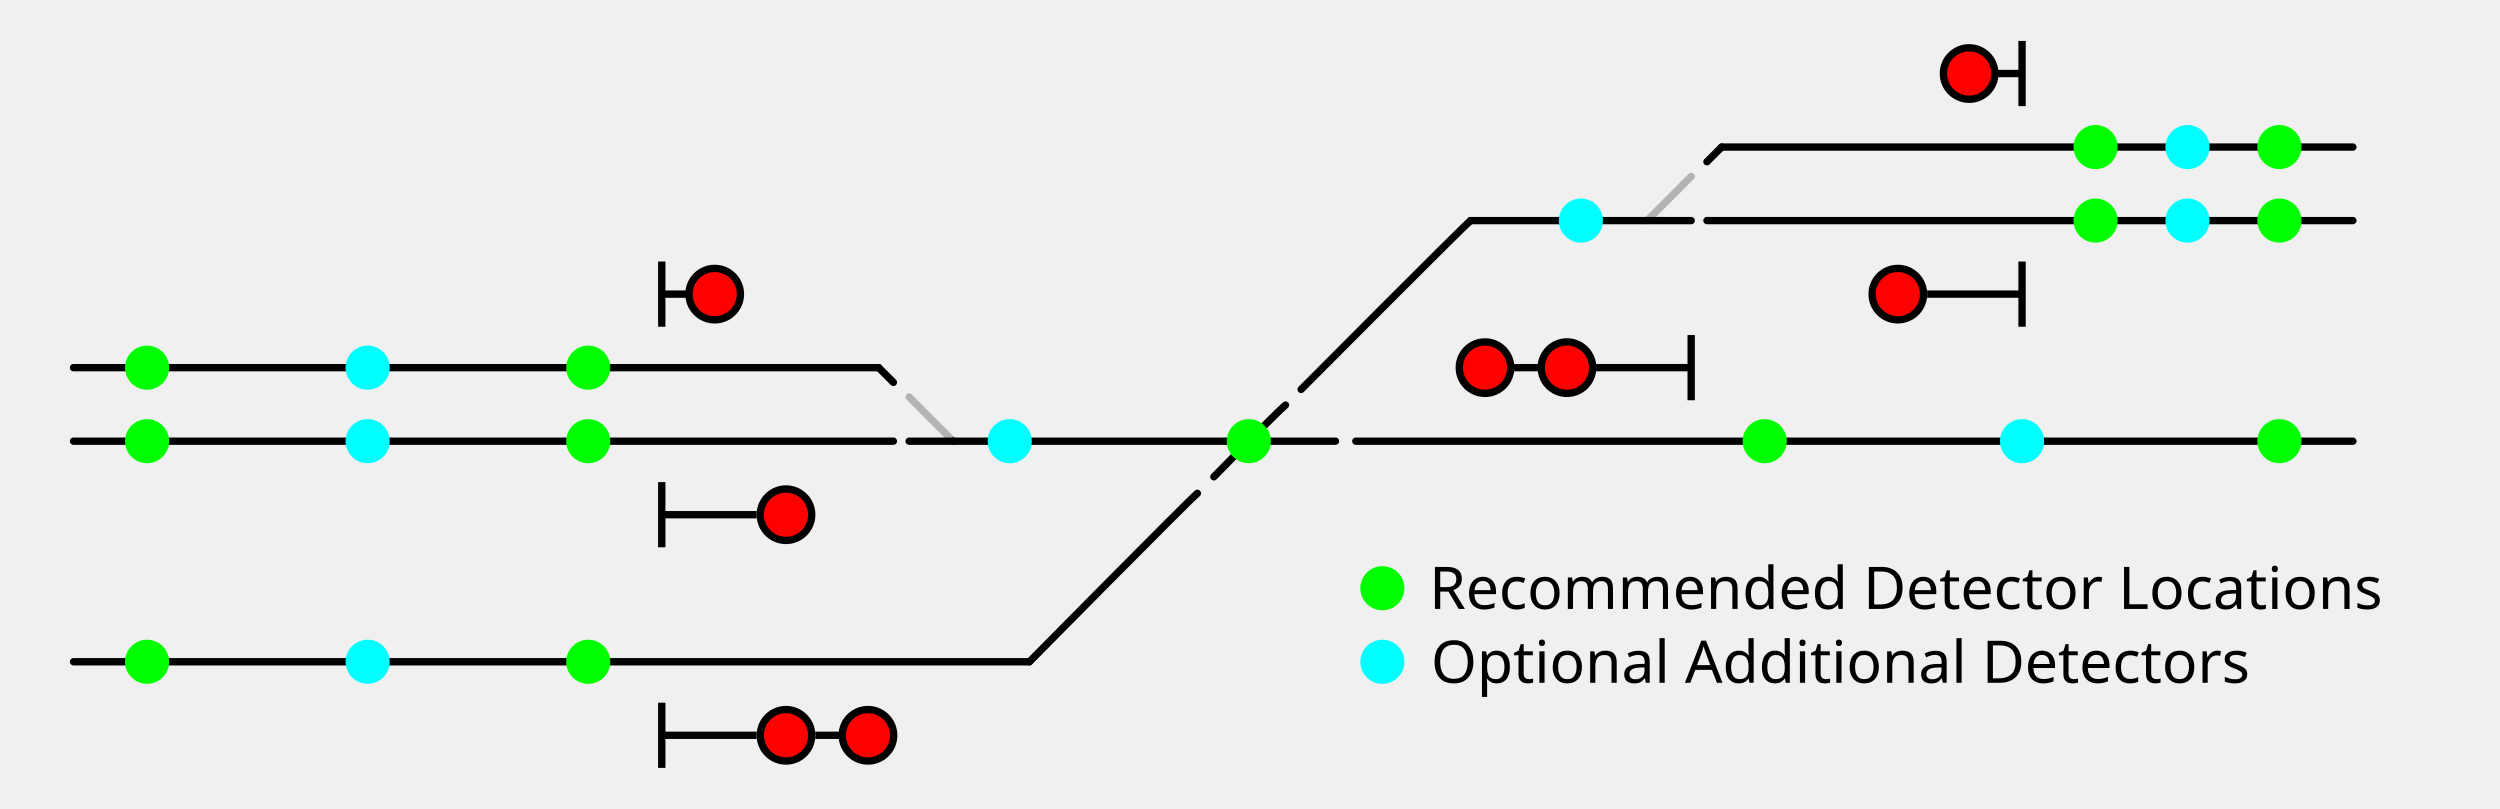
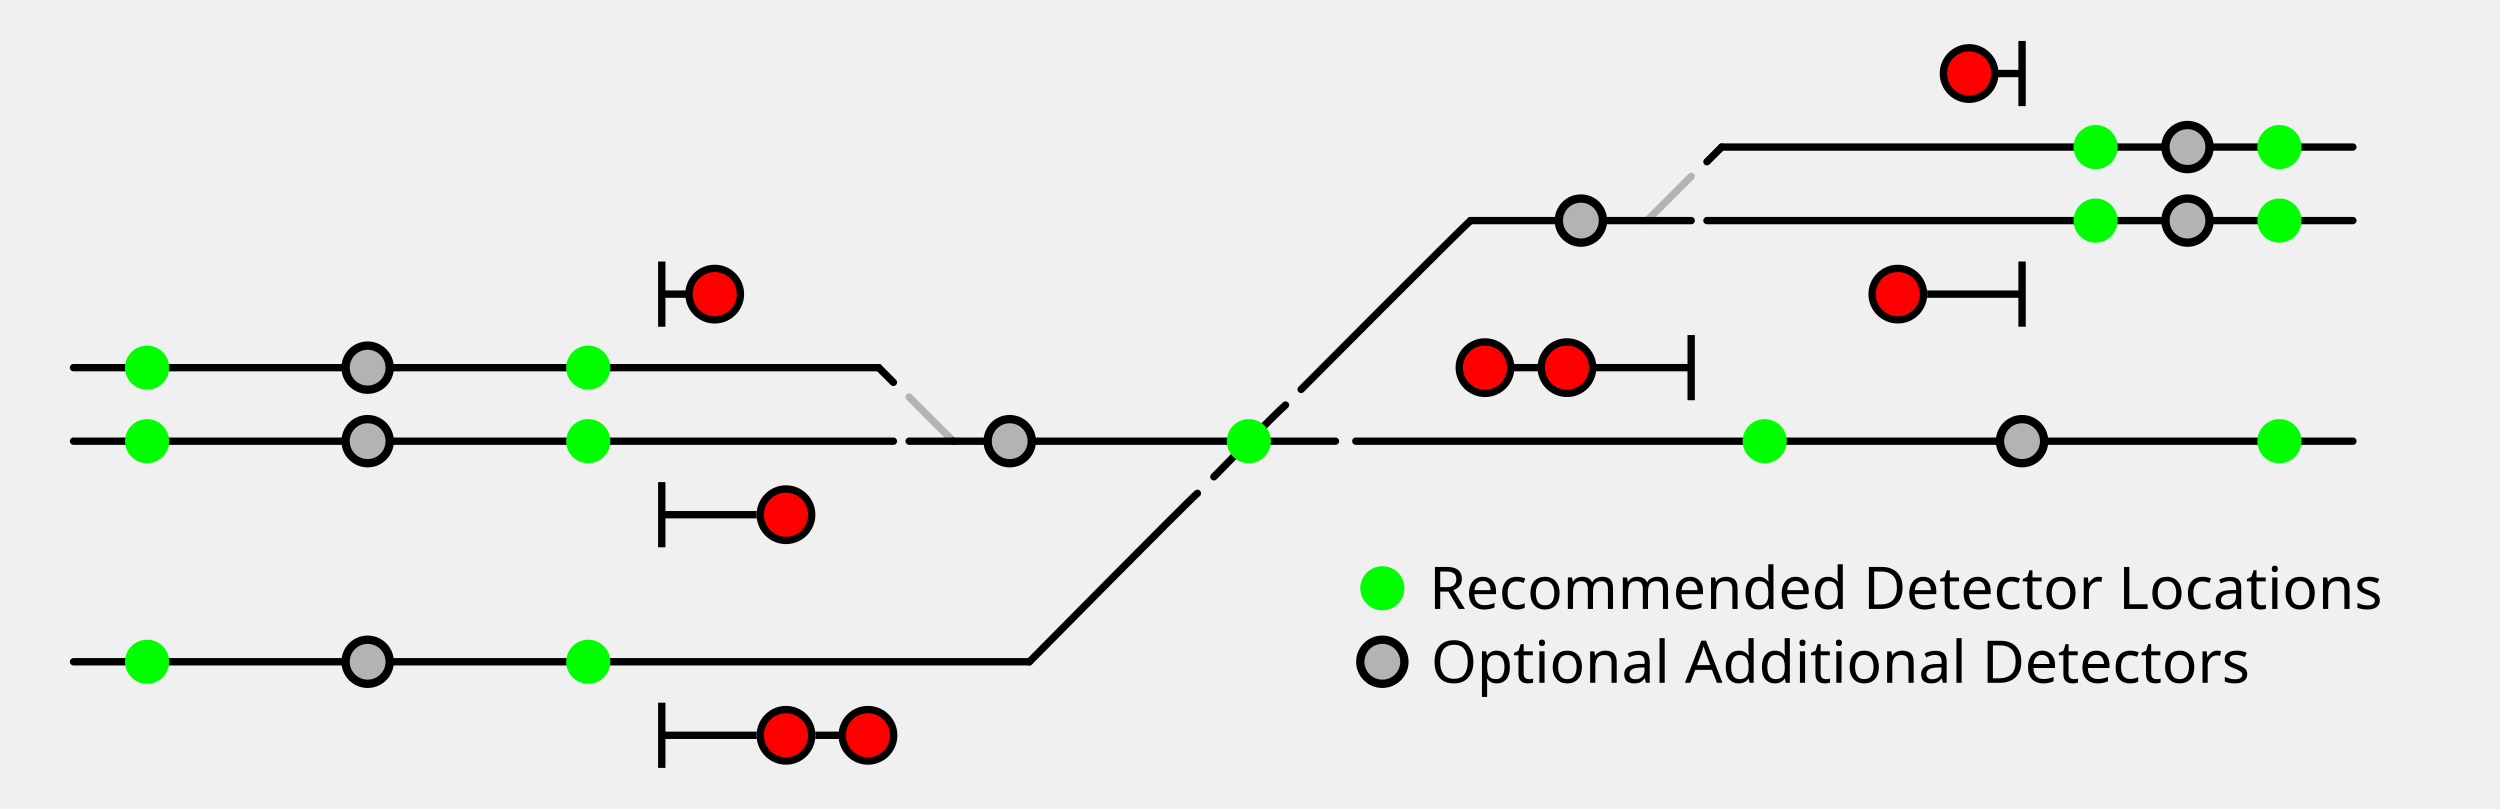
<svg xmlns="http://www.w3.org/2000/svg" xmlns:ns1="http://www.openswatchbook.org/uri/2009/osb" width="340" height="110" id="svg2" version="1.1">
  <defs id="defs4">
    <linearGradient id="linearGradient4081" ns1:paint="solid">
      <stop style="stop-color:#000000;stop-opacity:1;" offset="0" id="stop4083" />
    </linearGradient>
  </defs>
  <g id="layer1" transform="translate(0,-942.3622)">
    <path style="fill:none;stroke:#000000;stroke-width:1;stroke-linecap:round;stroke-linejoin:miter;stroke-miterlimit:4;stroke-opacity:1;stroke-dasharray:none" d="m 184.395,1002.362 135.602,3e-4" id="path3006" />
    <path style="fill:none;stroke:#000000;stroke-width:1px;stroke-linecap:round;stroke-linejoin:miter;stroke-opacity:1" d="m 140,1032.362 -130,0" id="path3793" />
    <path id="path3864" d="m 90,977.929 0,8.867" style="fill:none;stroke:#000000;stroke-width:1px;stroke-linecap:butt;stroke-linejoin:miter;stroke-opacity:1" />
    <path id="path3866" d="m 90,982.363 7.395,0" style="fill:none;stroke:#000000;stroke-width:1px;stroke-linecap:butt;stroke-linejoin:miter;stroke-opacity:1" />
    <path transform="matrix(0.6228895,0,0,0.6228895,-13.7798,959.6354)" d="m 183.785,36.487 c 0,3.103 -2.516,5.619 -5.619,5.619 -3.103,0 -5.619,-2.516 -5.619,-5.619 0,-3.103 2.516,-5.619 5.619,-5.619 3.103,0 5.619,2.516 5.619,5.619 z" id="path3868" style="fill:#ff0000;fill-opacity:1;stroke:#000000;stroke-width:1.605;stroke-linecap:round;stroke-miterlimit:4;stroke-opacity:1;stroke-dasharray:none" />
    <path style="fill:none;stroke:#000000;stroke-width:1px;stroke-linecap:round;stroke-linejoin:miter;stroke-opacity:1" d="m 119.5,992.363 -109.5,0" id="path3797" />
    <path style="fill:none;stroke:#000000;stroke-width:1;stroke-linecap:round;stroke-linejoin:miter;stroke-miterlimit:4;stroke-opacity:1;stroke-dasharray:none" d="M 121.5,1002.362 10,1002.362" id="path4075" />
    <path style="fill:none;stroke:#000000;stroke-width:1px;stroke-linecap:round;stroke-linejoin:miter;stroke-opacity:1" d="m 121.5,994.363 c -0.042,-0.035 -2,-2 -2,-2" id="path3791-3-4" />
    <path id="path3097" d="m 90,1007.928 0,8.867" style="fill:none;stroke:#000000;stroke-width:1px;stroke-linecap:butt;stroke-linejoin:miter;stroke-opacity:1" />
    <path id="path3099" d="m 90.196,1012.362 16.295,0" style="fill:none;stroke:#000000;stroke-width:1px;stroke-linecap:butt;stroke-linejoin:miter;stroke-opacity:1" />
    <path transform="matrix(0.6228895,0,0,0.6228895,-4.082457,989.635)" d="m 183.785,36.487 c 0,3.103 -2.516,5.619 -5.619,5.619 -3.103,0 -5.619,-2.516 -5.619,-5.619 0,-3.103 2.516,-5.619 5.619,-5.619 3.103,0 5.619,2.516 5.619,5.619 z" id="path3894" style="fill:#ffffff;fill-opacity:1;stroke:#ffffff;stroke-width:1.605;stroke-linecap:round;stroke-miterlimit:4;stroke-opacity:1;stroke-dasharray:none" />
    <path transform="matrix(0.6228895,0,0,0.6228895,-4.082457,989.635)" d="m 183.785,36.487 c 0,3.103 -2.516,5.619 -5.619,5.619 -3.103,0 -5.619,-2.516 -5.619,-5.619 0,-3.103 2.516,-5.619 5.619,-5.619 3.103,0 5.619,2.516 5.619,5.619 z" id="path3101" style="fill:#ff0000;fill-opacity:1;stroke:#000000;stroke-width:1.605;stroke-linecap:round;stroke-miterlimit:4;stroke-opacity:1;stroke-dasharray:none" />
    <path id="path3097-4" d="m 90,1037.928 0,8.867" style="fill:none;stroke:#000000;stroke-width:1px;stroke-linecap:butt;stroke-linejoin:miter;stroke-opacity:1" />
    <path id="path3099-4" d="m 90.37,1042.362 25.049,0" style="fill:none;stroke:#000000;stroke-width:1px;stroke-linecap:butt;stroke-linejoin:miter;stroke-opacity:1" />
    <path transform="matrix(0.6228895,0,0,0.6228895,-4.082461,1019.635)" d="m 183.785,36.487 c 0,3.103 -2.516,5.619 -5.619,5.619 -3.103,0 -5.619,-2.516 -5.619,-5.619 0,-3.103 2.516,-5.619 5.619,-5.619 3.103,0 5.619,2.516 5.619,5.619 z" id="path3894-8" style="fill:#ffffff;fill-opacity:1;stroke:#ffffff;stroke-width:1.605;stroke-linecap:round;stroke-miterlimit:4;stroke-opacity:1;stroke-dasharray:none" />
    <path transform="matrix(0.6228895,0,0,0.6228895,-4.082461,1019.635)" d="m 183.785,36.487 c 0,3.103 -2.516,5.619 -5.619,5.619 -3.103,0 -5.619,-2.516 -5.619,-5.619 0,-3.103 2.516,-5.619 5.619,-5.619 3.103,0 5.619,2.516 5.619,5.619 z" id="path3101-0" style="fill:#ff0000;fill-opacity:1;stroke:#000000;stroke-width:1.605;stroke-linecap:round;stroke-miterlimit:4;stroke-opacity:1;stroke-dasharray:none" />
    <path transform="matrix(0.6228895,0,0,0.6228895,7.064029,1019.635)" d="m 183.785,36.487 c 0,3.103 -2.516,5.619 -5.619,5.619 -3.103,0 -5.619,-2.516 -5.619,-5.619 0,-3.103 2.516,-5.619 5.619,-5.619 3.103,0 5.619,2.516 5.619,5.619 z" id="path3103-3" style="fill:#ff0000;fill-opacity:1;stroke:#000000;stroke-width:1.605;stroke-linecap:round;stroke-miterlimit:4;stroke-opacity:1;stroke-dasharray:none" />
    <path id="path3097-7-7" d="m 230,996.796 0,-8.867" style="fill:none;stroke:#000000;stroke-width:1px;stroke-linecap:butt;stroke-linejoin:miter;stroke-opacity:1" />
    <path id="path3099-9-6" d="m 229.63,992.362 -25.049,0" style="fill:none;stroke:#000000;stroke-width:1px;stroke-linecap:butt;stroke-linejoin:miter;stroke-opacity:1" />
    <path transform="matrix(-0.6228895,0,0,-0.6228895,312.9367,1015.089)" d="m 183.785,36.487 c 0,3.103 -2.516,5.619 -5.619,5.619 -3.103,0 -5.619,-2.516 -5.619,-5.619 0,-3.103 2.516,-5.619 5.619,-5.619 3.103,0 5.619,2.516 5.619,5.619 z" id="path3103-9-6" style="fill:#ff0000;fill-opacity:1;stroke:#000000;stroke-width:1.605;stroke-linecap:round;stroke-miterlimit:4;stroke-opacity:1;stroke-dasharray:none" />
    <path transform="matrix(-0.6228895,0,0,-0.6228895,324.0832,1015.089)" d="m 183.785,36.487 c 0,3.103 -2.516,5.619 -5.619,5.619 -3.103,0 -5.619,-2.516 -5.619,-5.619 0,-3.103 2.516,-5.619 5.619,-5.619 3.103,0 5.619,2.516 5.619,5.619 z" id="path3101-4-4" style="fill:#ff0000;fill-opacity:1;stroke:#000000;stroke-width:1.605;stroke-linecap:round;stroke-miterlimit:4;stroke-opacity:1;stroke-dasharray:none" />
    <path style="fill:none;stroke:#b3b3b3;stroke-width:1px;stroke-linecap:round;stroke-linejoin:miter;stroke-opacity:1" d="m 129.646,1002.362 c -0.125,-0.104 -6,-6 -6,-6" id="path3791-3" />
    <path style="fill:none;stroke:#000000;stroke-width:1px;stroke-linecap:round;stroke-linejoin:miter;stroke-opacity:1" d="m 123.646,1002.362 6,0" id="path4077" />
    <path style="fill:none;stroke:#000000;stroke-width:1px;stroke-linecap:round;stroke-linejoin:miter;stroke-opacity:1" d="M 234.146 20 L 319.99 20 " id="path3797-4" transform="translate(0,942.3622)" />
    <path style="fill:none;stroke:#000000;stroke-width:1;stroke-linecap:round;stroke-linejoin:miter;stroke-miterlimit:4;stroke-opacity:1;stroke-dasharray:none" d="m 232.146,972.362 87.844,0" id="path4075-9" />
    <path style="fill:none;stroke:#000000;stroke-width:1px;stroke-linecap:round;stroke-linejoin:miter;stroke-opacity:1" d="m 232.146,964.362 c 0.042,-0.035 2,-2 2,-2" id="path3791-3-4-7" />
    <path style="fill:none;stroke:#b3b3b3;stroke-width:1px;stroke-linecap:round;stroke-linejoin:miter;stroke-opacity:1" d="m 224,972.362 c 0.125,-0.104 6,-6 6,-6" id="path3791-3-6" />
    <path style="fill:none;stroke:#000000;stroke-width:1px;stroke-linecap:round;stroke-linejoin:miter;stroke-opacity:1" d="m 230,972.362 -30,0" id="path4077-2" />
    <g id="g3955" transform="matrix(-1,0,0,1,440.3027,-134.9999)">
      <path style="fill:none;stroke:#000000;stroke-width:1px;stroke-linecap:butt;stroke-linejoin:miter;stroke-opacity:1" d="m 165.303,1082.929 0,8.867" id="path3864-8" />
      <path style="fill:none;stroke:#000000;stroke-width:1px;stroke-linecap:butt;stroke-linejoin:miter;stroke-opacity:1" d="m 165.303,1087.362 7.395,0" id="path3866-7" />
      <path style="fill:#ff0000;fill-opacity:1;stroke:#000000;stroke-width:1.605;stroke-linecap:round;stroke-miterlimit:4;stroke-opacity:1;stroke-dasharray:none" id="path3868-8" d="m 183.785,36.487 c 0,3.103 -2.516,5.619 -5.619,5.619 -3.103,0 -5.619,-2.516 -5.619,-5.619 0,-3.103 2.516,-5.619 5.619,-5.619 3.103,0 5.619,2.516 5.619,5.619 z" transform="matrix(0.6228895,0,0,0.6228895,61.52248,1064.635)" />
      <path style="fill:none;stroke:#000000;stroke-width:1px;stroke-linecap:butt;stroke-linejoin:miter;stroke-opacity:1" d="m 165.303,1112.928 0,8.867" id="path3097-7" />
      <path style="fill:none;stroke:#000000;stroke-width:1px;stroke-linecap:butt;stroke-linejoin:miter;stroke-opacity:1" d="m 165.498,1117.362 16.295,0" id="path3099-8" />
      <path style="fill:#ffffff;fill-opacity:1;stroke:#ffffff;stroke-width:1.605;stroke-linecap:round;stroke-miterlimit:4;stroke-opacity:1;stroke-dasharray:none" id="path3894-5" d="m 183.785,36.487 c 0,3.103 -2.516,5.619 -5.619,5.619 -3.103,0 -5.619,-2.516 -5.619,-5.619 0,-3.103 2.516,-5.619 5.619,-5.619 3.103,0 5.619,2.516 5.619,5.619 z" transform="matrix(0.6228895,0,0,0.6228895,71.21982,1094.635)" />
      <path style="fill:#ff0000;fill-opacity:1;stroke:#000000;stroke-width:1.605;stroke-linecap:round;stroke-miterlimit:4;stroke-opacity:1;stroke-dasharray:none" id="path3101-6" d="m 183.785,36.487 c 0,3.103 -2.516,5.619 -5.619,5.619 -3.103,0 -5.619,-2.516 -5.619,-5.619 0,-3.103 2.516,-5.619 5.619,-5.619 3.103,0 5.619,2.516 5.619,5.619 z" transform="matrix(0.6228895,0,0,0.6228895,71.21982,1094.635)" />
    </g>
    <path style="fill:#00ff00;fill-opacity:1;stroke:none" id="path3047" d="m 32.17,42.65 c 0,1.463 -1.186,2.65 -2.65,2.65 -1.463,0 -2.65,-1.186 -2.65,-2.65 0,-1.463 1.186,-2.65 2.65,-2.65 1.463,0 2.65,1.186 2.65,2.65 z" transform="matrix(1.132133,0,0,1.132133,-13.42047,954.0769)" />
    <path id="path3835" d="m 129.646,1002.362 51.976,0" style="fill:none;stroke:#000000;stroke-width:1;stroke-linecap:round;stroke-linejoin:miter;stroke-miterlimit:4;stroke-opacity:1;stroke-dasharray:none" />
    <path id="path3837" d="m 200,972.362 c -1.25,1.042 -23.044,22.956 -23.044,22.956" style="fill:none;stroke:#000000;stroke-width:1px;stroke-linecap:round;stroke-linejoin:miter;stroke-opacity:1" />
    <path style="fill:none;stroke:#000000;stroke-width:1px;stroke-linecap:round;stroke-linejoin:miter;stroke-opacity:1" d="m 162.843,1009.455 c -1.25,1.042 -22.842,22.907 -22.842,22.907" id="path3839" />
    <path id="path3841" d="m 174.828,997.449 c -1.25,1.042 -9.742,9.759 -9.742,9.759" style="fill:none;stroke:#000000;stroke-width:1px;stroke-linecap:round;stroke-linejoin:miter;stroke-opacity:1" />
    <path style="fill:#00ff00;fill-opacity:1;stroke:none" id="path3047-1" d="m 32.17,42.65 c 0,1.463 -1.186,2.65 -2.65,2.65 -1.463,0 -2.65,-1.186 -2.65,-2.65 0,-1.463 1.186,-2.65 2.65,-2.65 1.463,0 2.65,1.186 2.65,2.65 z" transform="matrix(1.132133,0,0,1.132133,-13.42047,944.0769)" />
    <path style="fill:#00ff00;fill-opacity:1;stroke:none" id="path3047-0" d="m 32.17,42.65 c 0,1.463 -1.186,2.65 -2.65,2.65 -1.463,0 -2.65,-1.186 -2.65,-2.65 0,-1.463 1.186,-2.65 2.65,-2.65 1.463,0 2.65,1.186 2.65,2.65 z" transform="matrix(1.132133,0,0,1.132133,46.57952,954.0769)" />
    <path style="fill:#00ff00;fill-opacity:1;stroke:none" id="path3047-1-4" d="m 32.17,42.65 c 0,1.463 -1.186,2.65 -2.65,2.65 -1.463,0 -2.65,-1.186 -2.65,-2.65 0,-1.463 1.186,-2.65 2.65,-2.65 1.463,0 2.65,1.186 2.65,2.65 z" transform="matrix(1.132133,0,0,1.132133,46.57952,944.0769)" />
    <path style="fill:#00ff00;fill-opacity:1;stroke:none" id="path3047-4" d="m 32.17,42.65 c 0,1.463 -1.186,2.65 -2.65,2.65 -1.463,0 -2.65,-1.186 -2.65,-2.65 0,-1.463 1.186,-2.65 2.65,-2.65 1.463,0 2.65,1.186 2.65,2.65 z" transform="matrix(1.132133,0,0,1.132133,-13.42047,984.0769)" />
    <path style="fill:#00ff00;fill-opacity:1;stroke:none" id="path3047-0-7" d="m 32.17,42.65 c 0,1.463 -1.186,2.65 -2.65,2.65 -1.463,0 -2.65,-1.186 -2.65,-2.65 0,-1.463 1.186,-2.65 2.65,-2.65 1.463,0 2.65,1.186 2.65,2.65 z" transform="matrix(1.132133,0,0,1.132133,46.57952,984.0769)" />
    <path style="fill:#00ff00;fill-opacity:1;stroke:none" id="path3047-0-7-4" d="m 32.17,42.65 c 0,1.463 -1.186,2.65 -2.65,2.65 -1.463,0 -2.65,-1.186 -2.65,-2.65 0,-1.463 1.186,-2.65 2.65,-2.65 1.463,0 2.65,1.186 2.65,2.65 z" transform="matrix(1.132133,0,0,1.132133,136.4192,954.0772)" />
-     <path style="fill:#00ffff;fill-opacity:1;stroke:none" id="path3047-0-7-2" d="m 32.17,42.65 c 0,1.463 -1.186,2.65 -2.65,2.65 -1.463,0 -2.65,-1.186 -2.65,-2.65 0,-1.463 1.186,-2.65 2.65,-2.65 1.463,0 2.65,1.186 2.65,2.65 z" transform="matrix(1.132133,0,0,1.132133,103.901,954.0769)" />
+     <path style="fill:#b3b3b3;fill-opacity:1;stroke:#000000" id="path3047-0-7-2" d="m 32.17,42.65 c 0,1.463 -1.186,2.65 -2.65,2.65 -1.463,0 -2.65,-1.186 -2.65,-2.65 0,-1.463 1.186,-2.65 2.65,-2.65 1.463,0 2.65,1.186 2.65,2.65 z" transform="matrix(1.132133,0,0,1.132133,103.901,954.0769)" />
    <path style="fill:#00ff00;fill-opacity:1;stroke:none" id="path3047-0-7-8" d="m 32.17,42.65 c 0,1.463 -1.186,2.65 -2.65,2.65 -1.463,0 -2.65,-1.186 -2.65,-2.65 0,-1.463 1.186,-2.65 2.65,-2.65 1.463,0 2.65,1.186 2.65,2.65 z" transform="matrix(1.132133,0,0,1.132133,251.5795,914.0769)" />
    <path style="fill:#00ff00;fill-opacity:1;stroke:none" id="path3047-0-7-8-5" d="m 32.17,42.65 c 0,1.463 -1.186,2.65 -2.65,2.65 -1.463,0 -2.65,-1.186 -2.65,-2.65 0,-1.463 1.186,-2.65 2.65,-2.65 1.463,0 2.65,1.186 2.65,2.65 z" transform="matrix(1.132133,0,0,1.132133,251.5795,924.0769)" />
    <path style="fill:#00ff00;fill-opacity:1;stroke:none" id="path3047-0-7-8-7" d="m 32.17,42.65 c 0,1.463 -1.186,2.65 -2.65,2.65 -1.463,0 -2.65,-1.186 -2.65,-2.65 0,-1.463 1.186,-2.65 2.65,-2.65 1.463,0 2.65,1.186 2.65,2.65 z" transform="matrix(1.132133,0,0,1.132133,276.5795,914.0769)" />
    <path style="fill:#00ff00;fill-opacity:1;stroke:none" id="path3047-0-7-8-5-6" d="m 32.17,42.65 c 0,1.463 -1.186,2.65 -2.65,2.65 -1.463,0 -2.65,-1.186 -2.65,-2.65 0,-1.463 1.186,-2.65 2.65,-2.65 1.463,0 2.65,1.186 2.65,2.65 z" transform="matrix(1.132133,0,0,1.132133,276.5795,924.0769)" />
    <path style="fill:#00ff00;fill-opacity:1;stroke:none" id="path3047-0-7-8-6" d="m 32.17,42.65 c 0,1.463 -1.186,2.65 -2.65,2.65 -1.463,0 -2.65,-1.186 -2.65,-2.65 0,-1.463 1.186,-2.65 2.65,-2.65 1.463,0 2.65,1.186 2.65,2.65 z" transform="matrix(1.132133,0,0,1.132133,276.5795,954.0769)" />
-     <path style="fill:#00ffff;fill-opacity:1;stroke:none" id="path3047-0-7-8-5-2" d="m 32.17,42.65 c 0,1.463 -1.186,2.65 -2.65,2.65 -1.463,0 -2.65,-1.186 -2.65,-2.65 0,-1.463 1.186,-2.65 2.65,-2.65 1.463,0 2.65,1.186 2.65,2.65 z" transform="matrix(1.132133,0,0,1.132133,181.5796,924.0769)" />
+     <path style="fill:#b3b3b3;fill-opacity:1;stroke:#000000" id="path3047-0-7-8-5-2" d="m 32.17,42.65 c 0,1.463 -1.186,2.65 -2.65,2.65 -1.463,0 -2.65,-1.186 -2.65,-2.65 0,-1.463 1.186,-2.65 2.65,-2.65 1.463,0 2.65,1.186 2.65,2.65 z" transform="matrix(1.132133,0,0,1.132133,181.5796,924.0769)" />
    <path style="fill:#00ff00;fill-opacity:1;stroke:none" id="path3047-0-7-8-6-0" d="m 32.17,42.65 c 0,1.463 -1.186,2.65 -2.65,2.65 -1.463,0 -2.65,-1.186 -2.65,-2.65 0,-1.463 1.186,-2.65 2.65,-2.65 1.463,0 2.65,1.186 2.65,2.65 z" transform="matrix(1.132133,0,0,1.132133,206.5795,954.0769)" />
-     <path style="fill:#00ffff;fill-opacity:1;stroke:none" id="path3047-0-7-2-2" d="m 32.17,42.65 c 0,1.463 -1.186,2.65 -2.65,2.65 -1.463,0 -2.65,-1.186 -2.65,-2.65 0,-1.463 1.186,-2.65 2.65,-2.65 1.463,0 2.65,1.186 2.65,2.65 z" transform="matrix(1.132133,0,0,1.132133,16.57952,944.0769)" />
-     <path style="fill:#00ffff;fill-opacity:1;stroke:none" id="path3047-0-7-2-1" d="m 32.17,42.65 c 0,1.463 -1.186,2.65 -2.65,2.65 -1.463,0 -2.65,-1.186 -2.65,-2.65 0,-1.463 1.186,-2.65 2.65,-2.65 1.463,0 2.65,1.186 2.65,2.65 z" transform="matrix(1.132133,0,0,1.132133,16.57952,954.0772)" />
-     <path style="fill:#00ffff;fill-opacity:1;stroke:none" id="path3047-0-7-2-5" d="m 32.17,42.65 c 0,1.463 -1.186,2.65 -2.65,2.65 -1.463,0 -2.65,-1.186 -2.65,-2.65 0,-1.463 1.186,-2.65 2.65,-2.65 1.463,0 2.65,1.186 2.65,2.65 z" transform="matrix(1.132133,0,0,1.132133,16.57952,984.0772)" />
-     <path style="fill:#00ffff;fill-opacity:1;stroke:none" id="path3047-0-7-2-15" d="m 32.17,42.65 c 0,1.463 -1.186,2.65 -2.65,2.65 -1.463,0 -2.65,-1.186 -2.65,-2.65 0,-1.463 1.186,-2.65 2.65,-2.65 1.463,0 2.65,1.186 2.65,2.65 z" transform="matrix(1.132133,0,0,1.132133,264.0795,914.0769)" />
-     <path style="fill:#00ffff;fill-opacity:1;stroke:none" id="path3047-0-7-2-9" d="m 32.17,42.65 c 0,1.463 -1.186,2.65 -2.65,2.65 -1.463,0 -2.65,-1.186 -2.65,-2.65 0,-1.463 1.186,-2.65 2.65,-2.65 1.463,0 2.65,1.186 2.65,2.65 z" transform="matrix(1.132133,0,0,1.132133,264.0795,924.0769)" />
-     <path style="fill:#00ffff;fill-opacity:1;stroke:none" id="path3047-0-7-2-94" d="m 32.17,42.65 c 0,1.463 -1.186,2.65 -2.65,2.65 -1.463,0 -2.65,-1.186 -2.65,-2.65 0,-1.463 1.186,-2.65 2.65,-2.65 1.463,0 2.65,1.186 2.65,2.65 z" transform="matrix(1.132133,0,0,1.132133,241.5795,954.0771)" />
+     <path style="fill:#b3b3b3;fill-opacity:1;stroke:#000000" id="path3047-0-7-2-2" d="m 32.17,42.65 c 0,1.463 -1.186,2.65 -2.65,2.65 -1.463,0 -2.65,-1.186 -2.65,-2.65 0,-1.463 1.186,-2.65 2.65,-2.65 1.463,0 2.65,1.186 2.65,2.65 z" transform="matrix(1.132133,0,0,1.132133,16.57952,944.0769)" />
+     <path style="fill:#b3b3b3;fill-opacity:1;stroke:#000000" id="path3047-0-7-2-1" d="m 32.17,42.65 c 0,1.463 -1.186,2.65 -2.65,2.65 -1.463,0 -2.65,-1.186 -2.65,-2.65 0,-1.463 1.186,-2.65 2.65,-2.65 1.463,0 2.65,1.186 2.65,2.65 z" transform="matrix(1.132133,0,0,1.132133,16.57952,954.0772)" />
+     <path style="fill:#b3b3b3;fill-opacity:1;stroke:#000000" id="path3047-0-7-2-5" d="m 32.17,42.65 c 0,1.463 -1.186,2.65 -2.65,2.65 -1.463,0 -2.65,-1.186 -2.65,-2.65 0,-1.463 1.186,-2.65 2.65,-2.65 1.463,0 2.65,1.186 2.65,2.65 z" transform="matrix(1.132133,0,0,1.132133,16.57952,984.0772)" />
+     <path style="fill:#b3b3b3;fill-opacity:1;stroke:#000000" id="path3047-0-7-2-15" d="m 32.17,42.65 c 0,1.463 -1.186,2.65 -2.65,2.65 -1.463,0 -2.65,-1.186 -2.65,-2.65 0,-1.463 1.186,-2.65 2.65,-2.65 1.463,0 2.65,1.186 2.65,2.65 z" transform="matrix(1.132133,0,0,1.132133,264.0795,914.0769)" />
+     <path style="fill:#b3b3b3;fill-opacity:1;stroke:#000000" id="path3047-0-7-2-9" d="m 32.17,42.65 c 0,1.463 -1.186,2.65 -2.65,2.65 -1.463,0 -2.65,-1.186 -2.65,-2.65 0,-1.463 1.186,-2.65 2.65,-2.65 1.463,0 2.65,1.186 2.65,2.65 z" transform="matrix(1.132133,0,0,1.132133,264.0795,924.0769)" />
+     <path style="fill:#b3b3b3;fill-opacity:1;stroke:#000000" id="path3047-0-7-2-94" d="m 32.17,42.65 c 0,1.463 -1.186,2.65 -2.65,2.65 -1.463,0 -2.65,-1.186 -2.65,-2.65 0,-1.463 1.186,-2.65 2.65,-2.65 1.463,0 2.65,1.186 2.65,2.65 z" transform="matrix(1.132133,0,0,1.132133,241.5795,954.0771)" />
    <path style="fill:#00ff00;fill-opacity:1;stroke:none" id="path3047-0-7-4-1" d="m 32.17,42.65 c 0,1.463 -1.186,2.65 -2.65,2.65 -1.463,0 -2.65,-1.186 -2.65,-2.65 0,-1.463 1.186,-2.65 2.65,-2.65 1.463,0 2.65,1.186 2.65,2.65 z" transform="matrix(1.132133,0,0,1.132133,154.5797,974.0769)" />
-     <path style="fill:#00ffff;fill-opacity:1;stroke:none" id="path3047-0-7-2-8" d="m 32.17,42.65 c 0,1.463 -1.186,2.65 -2.65,2.65 -1.463,0 -2.65,-1.186 -2.65,-2.65 0,-1.463 1.186,-2.65 2.65,-2.65 1.463,0 2.65,1.186 2.65,2.65 z" transform="matrix(1.132133,0,0,1.132133,154.5797,984.0769)" />
+     <path style="fill:#b3b3b3;fill-opacity:1;stroke:#000000" id="path3047-0-7-2-8" d="m 32.17,42.65 c 0,1.463 -1.186,2.65 -2.65,2.65 -1.463,0 -2.65,-1.186 -2.65,-2.65 0,-1.463 1.186,-2.65 2.65,-2.65 1.463,0 2.65,1.186 2.65,2.65 z" transform="matrix(1.132133,0,0,1.132133,154.5797,984.0769)" />
    <text xml:space="preserve" style="font-size:12px;font-style:normal;font-weight:normal;line-height:125%;letter-spacing:0px;word-spacing:0px;fill:#000000;fill-opacity:1;stroke:none;font-family:Sans" x="194.371" y="1025.179" id="text4090">
      <tspan id="tspan4092" x="194.371" y="1025.179" style="font-size:8px">Recommended Detector Locations</tspan>
    </text>
    <text xml:space="preserve" style="font-size:12px;font-style:normal;font-weight:normal;line-height:125%;letter-spacing:0px;word-spacing:0px;fill:#000000;fill-opacity:1;stroke:none;font-family:Sans" x="194.613" y="1035.227" id="text4090-3">
      <tspan id="tspan4092-9" x="194.613" y="1035.227" style="font-size:8px">Optional Additional Detectors</tspan>
    </text>
  </g>
</svg>
